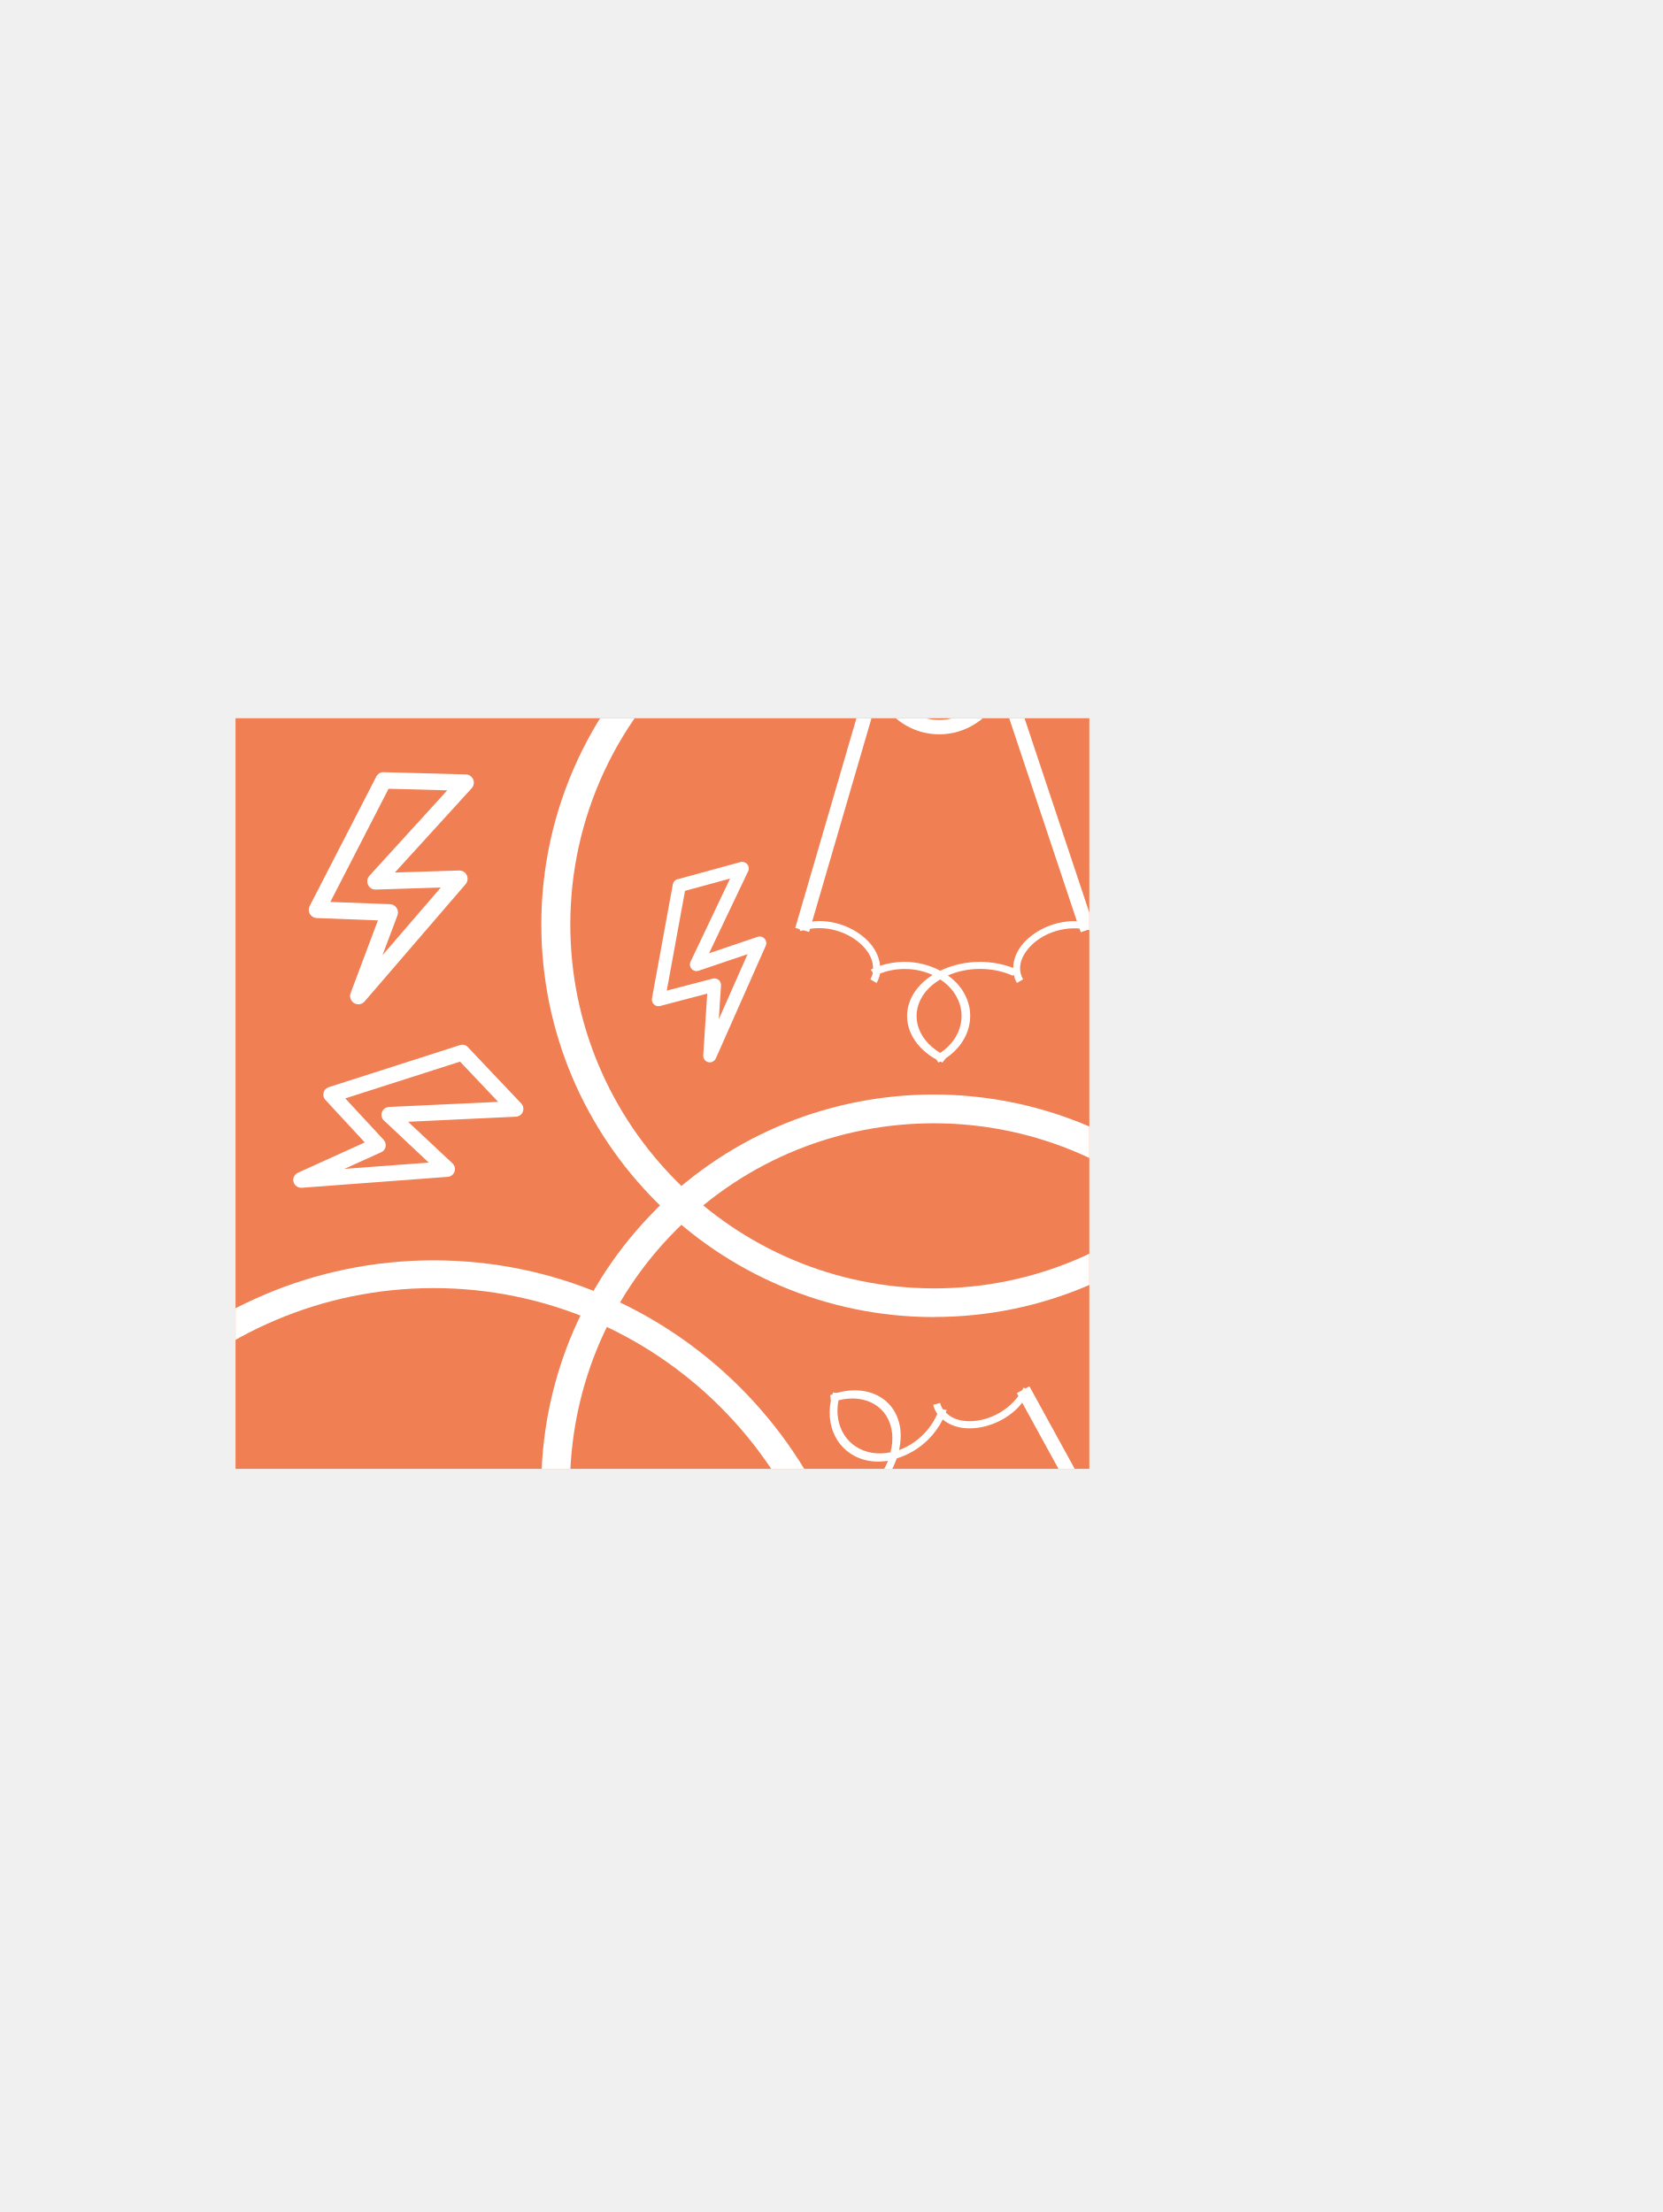
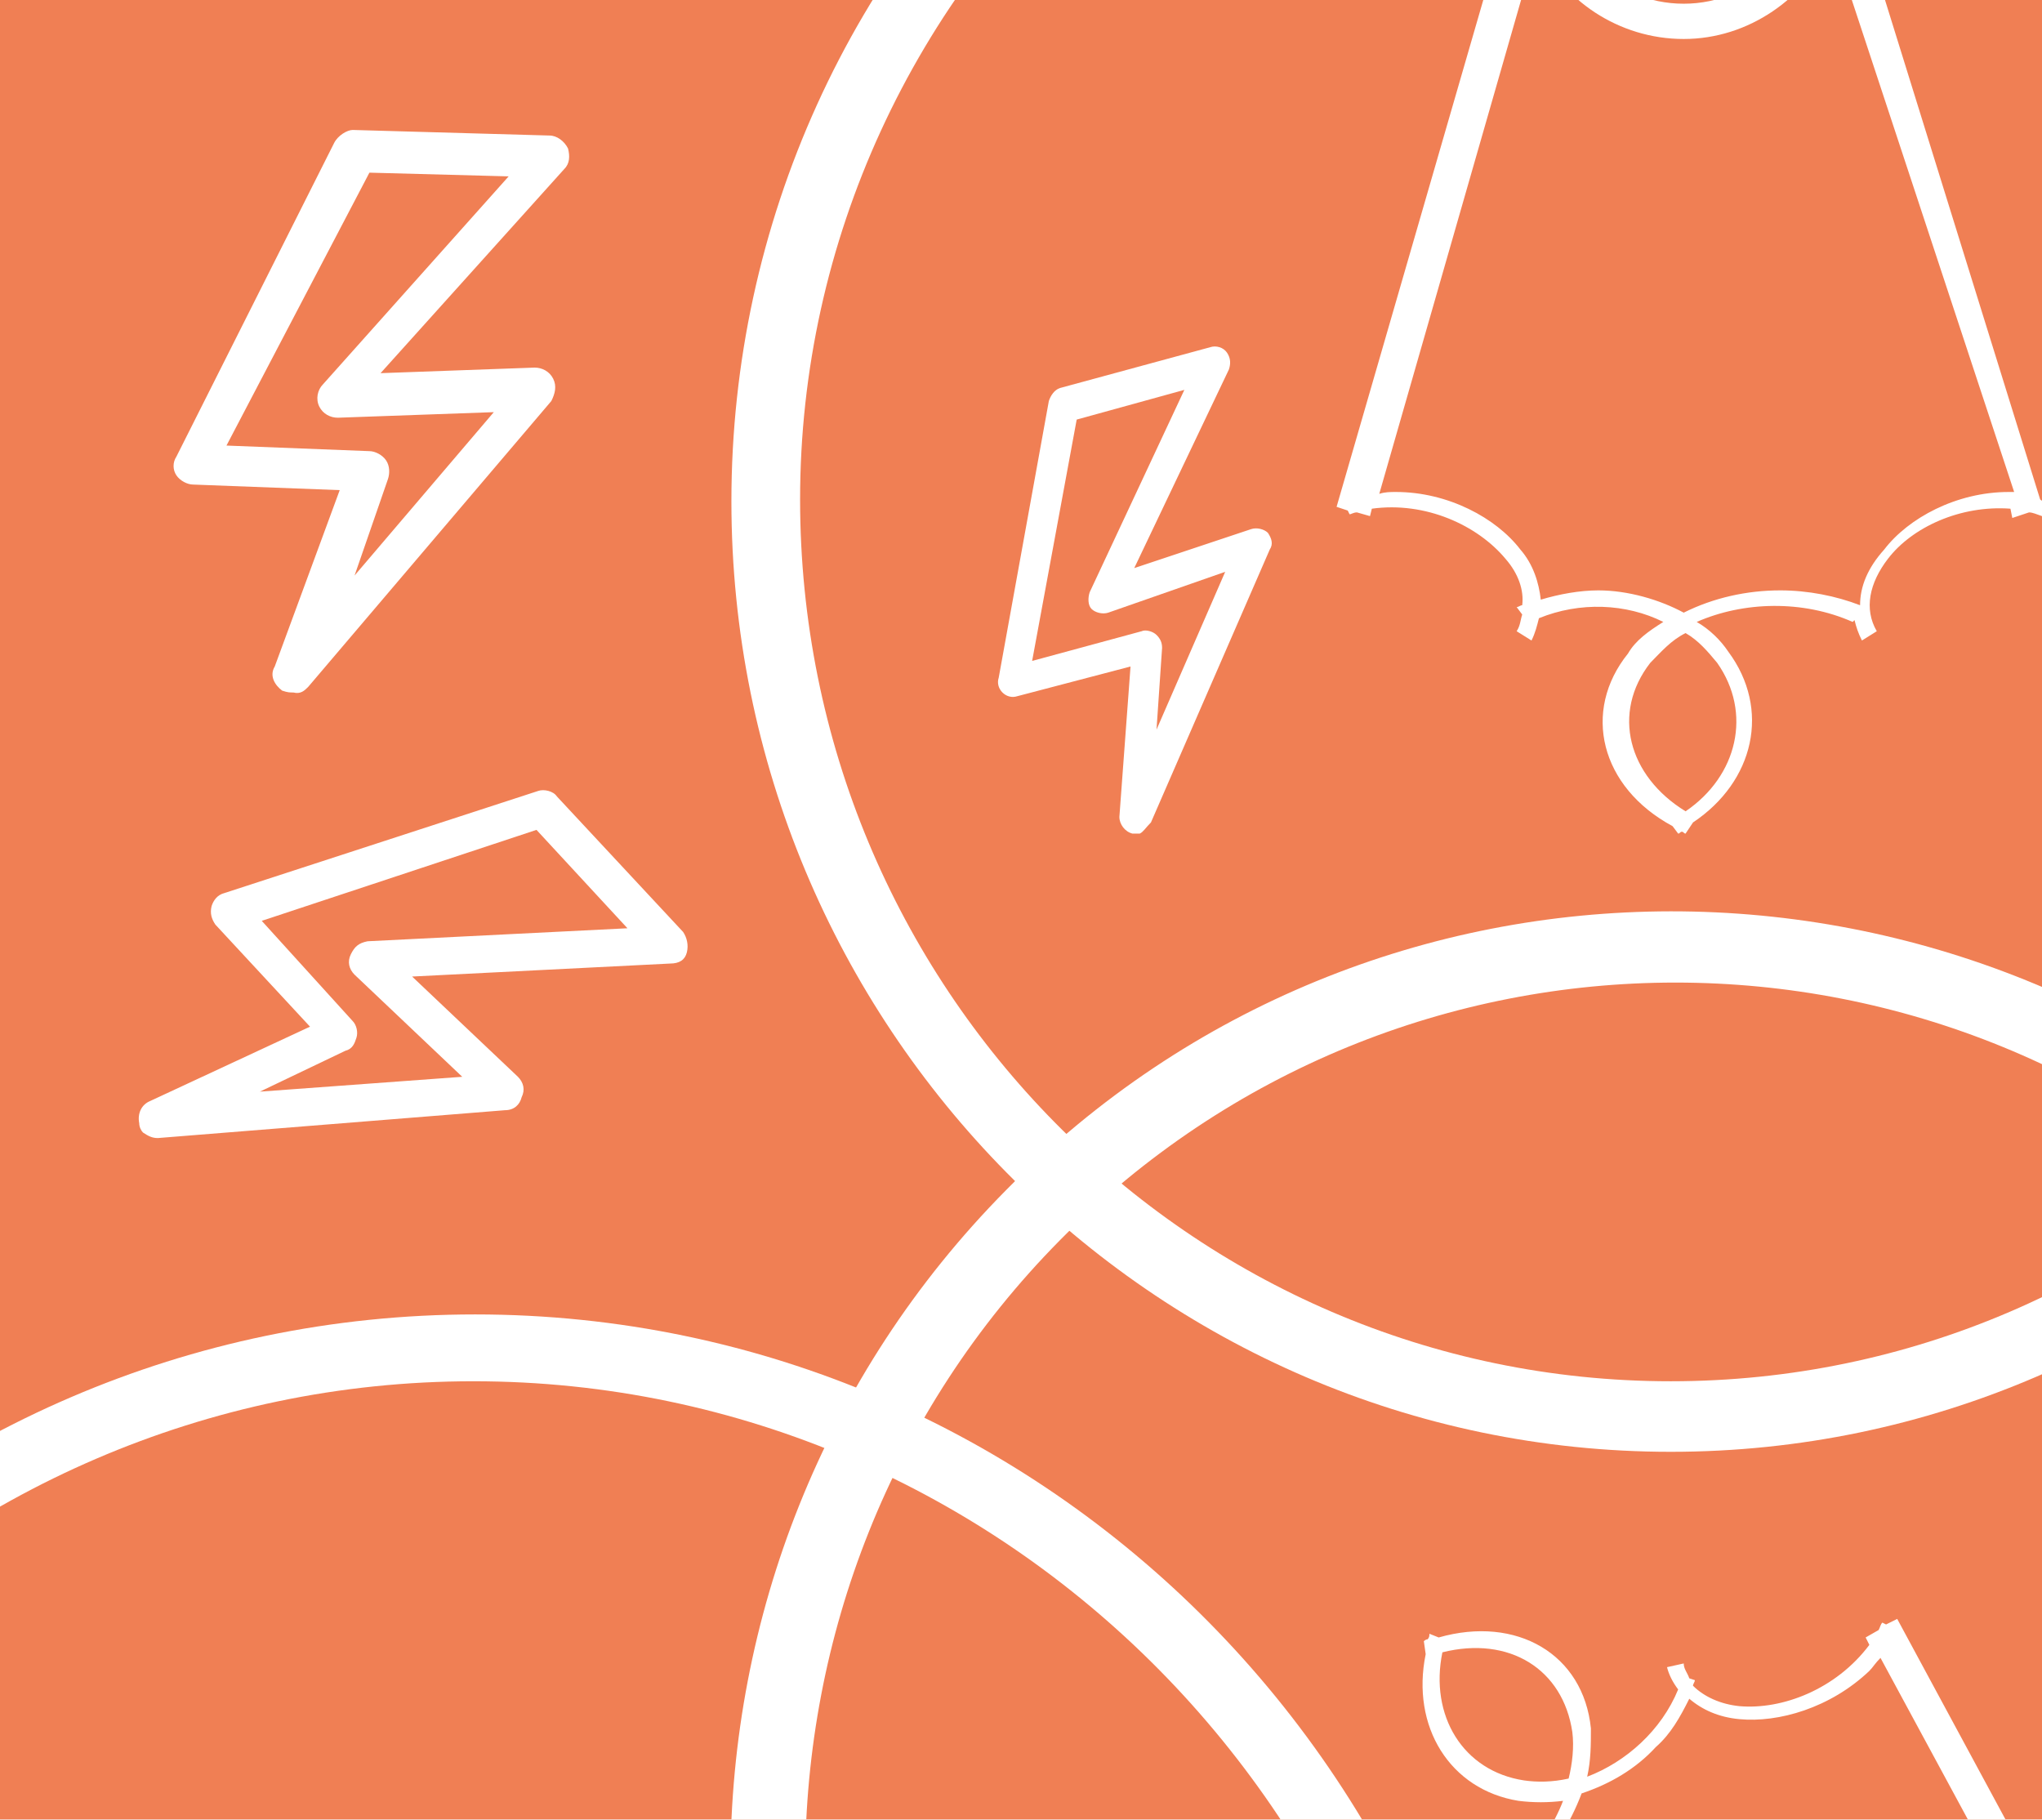
- <svg xmlns="http://www.w3.org/2000/svg" id="uuid-f81281f0-43ab-4d96-9066-b35dca8a0ba1" width="179.59" height="238.99" viewBox="0 0 179.59 238.99">
-   <defs>
-     <style>.uuid-82b970e8-a72e-4917-8696-35a49f5aacb1{fill:#f07f54;}.uuid-b18a13cc-9793-4372-9222-f4c99db59e12{clip-path:url(#uuid-36927927-35fc-49a8-9452-c4fdea5b3a42);}.uuid-045695bb-651e-426f-b79a-1b77694db1eb{fill:#fff;}.uuid-6f8ca76d-a56a-40c2-b17d-1693f842bf69{fill:none;}</style>
-     <clipPath id="uuid-36927927-35fc-49a8-9452-c4fdea5b3a42">
-       <rect class="uuid-6f8ca76d-a56a-40c2-b17d-1693f842bf69" x="25.44" y="77.6" width="92.22" height="81.1" />
-     </clipPath>
-   </defs>
+ <svg xmlns="http://www.w3.org/2000/svg" xmlns:xlink="http://www.w3.org/1999/xlink" version="1.1" id="uuid-f81281f0-43ab-4d96-9066-b35dca8a0ba1" x="0px" y="0px" viewBox="0 0 110 98" style="enable-background:new 0 0 110 98;" xml:space="preserve">
+   <style type="text/css">
+ 	.st0{fill:#F07F54;}
+ 	.st1{clip-path:url(#SVGID_00000086676030427336440000000015506261287958081686_);}
+ 	.st2{fill:#FFFFFF;}
+ </style>
  <g id="uuid-1d09a8fa-2c60-4e2e-ab9a-8302258befea">
-     <rect class="uuid-82b970e8-a72e-4917-8696-35a49f5aacb1" x="25.44" y="77.6" width="92.22" height="81.1" />
-     <g class="uuid-b18a13cc-9793-4372-9222-f4c99db59e12">
-       <path class="uuid-045695bb-651e-426f-b79a-1b77694db1eb" d="M38.7,108.5c-.16,0-.31-.04-.45-.12-.37-.22-.53-.68-.38-1.08l2.95-7.86-6.61-.25c-.31-.01-.58-.18-.74-.44-.15-.26-.16-.59-.02-.86l7.19-13.98c.16-.3,.47-.51,.82-.48l8.85,.24c.35,0,.66,.22,.8,.54,.14,.32,.07,.69-.16,.95l-8.3,9.11,6.94-.22c.37,0,.68,.19,.83,.51,.15,.32,.1,.7-.13,.97l-10.91,12.67c-.17,.2-.42,.31-.68,.31Zm-3.02-11.05l6.45,.24c.29,.01,.55,.16,.71,.4,.16,.24,.19,.54,.09,.81l-1.62,4.31,6.3-7.32-7.02,.22c-.37,.02-.69-.19-.84-.52-.15-.33-.09-.71,.15-.97l8.41-9.23-6.34-.17-6.29,12.23Z" />
-       <path class="uuid-045695bb-651e-426f-b79a-1b77694db1eb" d="M76.88,114.75c-.12,.04-.25,.04-.38,.01-.33-.08-.56-.39-.54-.74l.43-6.67-5.09,1.34c-.24,.06-.49,0-.66-.17-.18-.16-.26-.41-.22-.65l2.25-12.31c.05-.27,.24-.5,.51-.56l6.8-1.86c.27-.07,.55,.02,.73,.23,.18,.21,.22,.51,.1,.76l-4.22,8.86,5.24-1.77c.28-.09,.56-.01,.75,.19,.19,.21,.24,.51,.13,.77l-5.39,12.17c-.09,.2-.25,.33-.44,.39Zm-4.86-7.72l4.97-1.3c.22-.06,.46,0,.63,.14,.18,.15,.27,.37,.26,.59l-.24,3.66,3.11-7.03-5.29,1.79c-.28,.1-.57,.01-.76-.2-.19-.21-.23-.52-.11-.78l4.27-8.98-4.87,1.33-1.97,10.77Z" />
-       <path class="uuid-045695bb-651e-426f-b79a-1b77694db1eb" d="M31.92,128.08c-.1-.1-.18-.24-.22-.39-.1-.4,.1-.81,.47-.98l7.23-3.28-4.25-4.59c-.2-.21-.27-.51-.2-.79,.07-.28,.28-.5,.56-.59l14.16-4.54c.31-.1,.66-.03,.87,.22l5.76,6.08c.23,.24,.29,.59,.17,.9-.12,.31-.41,.51-.74,.53l-11.65,.55,4.79,4.49c.25,.25,.33,.58,.22,.9-.11,.32-.4,.54-.73,.56l-15.77,1.18c-.25,.02-.49-.08-.66-.25Zm5.37-9.41l4.15,4.48c.18,.2,.26,.47,.21,.74-.05,.27-.23,.49-.48,.6l-3.97,1.8,9.11-.68-4.84-4.55c-.26-.23-.33-.59-.21-.91s.41-.53,.75-.55l11.8-.55-4.12-4.35-12.39,3.97Z" />
-       <path class="uuid-045695bb-651e-426f-b79a-1b77694db1eb" d="M100.89,142.29c23.39,0,42.41-19.03,42.41-42.42,0-12.4-5.43-24.14-14.89-32.22-2.57-2.2-5.23-6.56-5.23-10.06v-9.19h4.06V26.99c0-8.05-3.47-15.26-8.94-20.21C115.81,2.85,109.19,.13,101.16,.01c-.09,0-.18-.01-.27-.01-.03,0-.06,0-.09,0-.06,0-.12,0-.18,0-8.96,0-16.25,3.23-18.21,7.79-2.28,2.3-4.14,5.04-5.49,8.06l-.69-.08-.17,1.54,.25,.03c-1.13,3-1.77,6.24-1.77,9.65v21.42h4.06v9.19c0,3.5-2.66,7.86-5.24,10.06-9.46,8.08-14.89,19.82-14.89,32.22,0,23.39,19.03,42.42,42.42,42.42Zm-.36-139.57c6.19,0,11.21,1.51,11.46,3.4h-22.92c.25-1.89,5.28-3.4,11.46-3.4Zm-17.29,8.76h35.29c2.27,2.72,3.94,5.96,4.84,9.53l-43.21-4.79c.84-1.71,1.88-3.3,3.08-4.74Zm-3.77,6.22l44.26,4.91c.26,1.43,.41,2.89,.41,4.39v3.38l-46.42-5.15c.19-2.65,.78-5.19,1.75-7.53Zm-1.83,9.3c0-.07,0-.15,0-.22l46.36,5.14,.14-1.26v9l-46.51-5.16v-7.5Zm0,18.32v-9.26l46.37,5.14,.14-1.26v5.38h-46.51Zm31.8,59.26c-1.14-.44-2.37-.66-3.58-.66-1.53,0-3.02,.34-4.3,.96-1.16-.62-2.5-.96-3.88-.96-.88,0-1.77,.14-2.62,.43-.07-.76-.37-1.54-.95-2.27-1.15-1.44-3.29-2.57-5.66-2.57-.24,0-.49,.03-.73,.06l7.14-24.47c1.16,2.5,3.67,4.24,6.6,4.24s5.54-1.8,6.67-4.37l8.19,24.57c-.09,0-.18-.02-.27-.02-2.37,0-4.5,1.14-5.66,2.57-.64,.8-.94,1.67-.95,2.5Zm-6.46,2.57c1.61,2.21,.95,5.03-1.42,6.61-2.63-1.57-3.37-4.4-1.58-6.61,.43-.53,.97-.97,1.58-1.33,.55,.36,1.04,.81,1.42,1.33Zm-7.27-35.11v-23.63h11.48v23.63c0,3.17-2.58,5.74-5.74,5.74s-5.74-2.57-5.74-5.74Zm-20.33-2.03c3.14-2.68,6.32-7.81,6.32-12.41v-9.19h12.46v23.52l-8.26,28.32,.47,.14,.07,.2c.11-.04,.23-.05,.35-.08l.6,.18,.1-.34c2.49-.37,4.84,.74,6.02,2.21,.56,.69,.8,1.41,.79,2.09-.09,.04-.18,.07-.26,.11l.24,.33c-.05,.25-.14,.49-.27,.72l.67,.39c.19-.32,.31-.66,.37-1.01,1.85-.73,3.97-.64,5.68,.15-.62,.39-1.18,.86-1.62,1.41-2.11,2.6-1.18,5.94,2.02,7.72l.24,.33c.07-.03,.13-.07,.2-.11,.08,.04,.14,.08,.22,.11l.38-.47c2.7-1.81,3.46-5.05,1.61-7.58-.38-.53-.86-.98-1.4-1.36,2.1-.92,4.79-.97,7.02,.03l.1-.12c.07,.31,.17,.62,.34,.9l.67-.39c-.57-.97-.39-2.15,.5-3.25,1.11-1.39,3.26-2.43,5.59-2.24l.13,.4,.77-.26c.19,.04,.39,.07,.58,.14l.12-.37h0s.12-.37,.12-.37c-.09-.03-.17-.04-.26-.06l-9.29-27.88v-23.5h11.35v9.19c0,4.61,3.18,9.73,6.32,12.41,8.78,7.49,13.8,18.37,13.8,29.86,0,21.68-17.64,39.32-39.32,39.32s-39.32-17.64-39.32-39.32c0-11.49,5.03-22.38,13.8-29.86Z" />
+     <rect class="st0" width="110" height="98" />
+     <g>
      <g>
-         <path class="uuid-045695bb-651e-426f-b79a-1b77694db1eb" d="M70.87,130.66c-16.54,16.54-16.54,43.45,0,59.98,8.77,8.77,20.91,13.23,33.31,12.25,3.37-.27,8.34,.94,10.81,3.41l6.5,6.5-2.87,2.87,15.14,15.14c5.69,5.69,13.25,8.33,20.61,7.97,4.54,1.02,11.13-1.73,16.9-7.33,.06-.06,.14-.12,.2-.18,.02-.02,.04-.05,.06-.07,.04-.04,.09-.08,.13-.12,6.34-6.34,9.2-13.77,7.37-18.39-.02-3.24-.63-6.49-1.82-9.58l.54-.43-.97-1.21-.2,.16c-1.32-2.92-3.16-5.67-5.57-8.07l-15.14-15.14-2.87,2.87-6.5-6.5c-2.47-2.47-3.68-7.44-3.41-10.82,.98-12.4-3.49-24.54-12.25-33.31-16.54-16.54-43.45-16.54-59.99,0Zm98.95,98.44c-4.37,4.37-9,6.86-10.51,5.7l16.21-16.21c1.16,1.51-1.33,6.14-5.7,10.51Zm6.03-18.42l-24.96,24.96c-3.53-.32-7-1.43-10.16-3.32l33.94-27.17c.61,1.81,1.01,3.66,1.18,5.53Zm-1.73-7.07l-34.77,27.83c-1.19-.82-2.33-1.75-3.4-2.81l-2.39-2.39,36.46-29.18c1.74,2.01,3.12,4.22,4.09,6.56Zm-5.28-7.87c.05,.05,.1,.11,.15,.16l-36.41,29.15,.79,.99-6.36-6.36,36.53-29.24,5.3,5.3Zm-12.96-12.96l6.55,6.55-36.42,29.15,.79,.99-3.81-3.81,32.89-32.89Zm-64.39-19.42c1.12-.5,2.14-1.21,3-2.07,1.08-1.08,1.9-2.38,2.37-3.72,1.26-.38,2.45-1.09,3.42-2.06,.62-.62,1.15-1.35,1.55-2.15,.59,.49,1.35,.83,2.28,.93,1.83,.2,4.15-.51,5.82-2.18,.17-.17,.32-.37,.48-.56l12.26,22.35c-2.58-.95-5.59-.4-7.66,1.67s-2.64,5.19-1.63,7.81l-23.16-11.58c.07-.06,.14-.11,.2-.18,1.67-1.67,2.38-3.99,2.18-5.82-.11-1.02-.52-1.84-1.1-2.44Zm2.75-6.39c-2.7-.42-4.23-2.89-3.67-5.68,2.97-.75,5.49,.73,5.79,3.56,.07,.68,0,1.37-.17,2.06-.65,.13-1.3,.16-1.95,.06Zm29.96,19.69l16.71,16.71-8.12,8.12-16.71-16.71c-2.24-2.24-2.24-5.88,0-8.12,2.24-2.24,5.88-2.24,8.12,0Zm15.81-12.94c-.33,4.12,1.05,9.99,4.31,13.25l6.5,6.5-8.81,8.81-16.63-16.63-14.19-25.87-.43,.24-.19-.1c-.05,.11-.13,.2-.19,.3l-.55,.3,.17,.31c-1.5,2.02-3.94,2.9-5.82,2.69-.88-.09-1.56-.43-2.03-.92,.03-.09,.08-.17,.11-.26l-.4-.06c-.14-.21-.25-.44-.32-.7l-.75,.2c.09,.36,.25,.68,.45,.98-.79,1.83-2.35,3.26-4.13,3.91,.16-.72,.22-1.44,.15-2.14-.35-3.33-3.37-5.03-6.89-4.03l-.4-.06c-.02,.07-.04,.15-.06,.22-.08,.03-.16,.05-.23,.08l.06,.61c-.63,3.19,1.12,6.01,4.22,6.5,.64,.1,1.3,.08,1.95-.02-.84,2.13-2.7,4.08-4.98,4.94v.15c-.25-.17-.54-.31-.86-.4l-.2,.75c1.09,.28,1.79,1.25,1.95,2.65,.19,1.77-.59,4.03-2.36,5.54l-.37-.19-.36,.73c-.17,.11-.32,.22-.51,.31l.18,.34h0s.18,.34,.18,.34c.08-.04,.15-.1,.23-.14l26.29,13.14,16.62,16.62-8.03,8.03-6.5-6.5c-3.26-3.26-9.13-4.63-13.25-4.31-11.5,.91-22.75-3.23-30.88-11.36-15.33-15.33-15.33-40.28,0-55.61,15.33-15.33,40.28-15.33,55.61,0,8.13,8.13,12.26,19.38,11.36,30.88Z" />
-         <path class="uuid-045695bb-651e-426f-b79a-1b77694db1eb" d="M46.84,229.85c-25.83,0-46.84-21.01-46.84-46.84s21.01-46.84,46.84-46.84,46.84,21.01,46.84,46.84-21.01,46.84-46.84,46.84Zm0-90.68c-24.17,0-43.84,19.67-43.84,43.84s19.67,43.84,43.84,43.84,43.84-19.67,43.84-43.84-19.67-43.84-43.84-43.84Z" />
+         <defs>
+           <rect id="SVGID_1_" width="110" height="98" />
+         </defs>
+         <clipPath id="SVGID_00000079488481958520623580000013965268069213069728_">
+           <use xlink:href="#SVGID_1_" style="overflow:visible;" />
+         </clipPath>
+         <g style="clip-path:url(#SVGID_00000079488481958520623580000013965268069213069728_);">
+           <path class="st2" d="M15.8,37.3c-0.2,0-0.3,0-0.6-0.1c-0.4-0.3-0.7-0.8-0.4-1.3l3.5-9.5l-7.9-0.3c-0.3,0-0.7-0.2-0.9-0.5      c-0.2-0.3-0.2-0.7,0-1l8.5-16.9c0.2-0.4,0.7-0.7,1-0.7l10.6,0.3c0.4,0,0.8,0.3,1,0.7c0.1,0.4,0.1,0.8-0.2,1.1l-9.9,11l8.3-0.3      c0.4,0,0.8,0.2,1,0.6c0.2,0.4,0.1,0.8-0.1,1.2L16.6,37C16.4,37.2,16.2,37.4,15.8,37.3L15.8,37.3z M12.2,24l7.7,0.3      c0.3,0,0.7,0.2,0.9,0.5s0.2,0.7,0.1,1L19.1,31l7.5-8.8l-8.4,0.3c-0.4,0-0.8-0.2-1-0.6c-0.2-0.4-0.1-0.9,0.2-1.2l10-11.2      l-7.5-0.2L12.2,24z" />
+           <path class="st2" d="M61.4,44.9c-0.1,0-0.3,0-0.4,0c-0.4-0.1-0.7-0.5-0.7-0.9l0.6-8.1l-6.1,1.6c-0.3,0.1-0.6,0-0.8-0.2      c-0.2-0.2-0.3-0.5-0.2-0.8l2.7-14.9c0.1-0.3,0.3-0.6,0.6-0.7l8.1-2.2c0.3-0.1,0.7,0,0.9,0.3c0.2,0.3,0.2,0.6,0.1,0.9l-5.1,10.7      l6.3-2.1c0.3-0.1,0.7,0,0.9,0.2c0.2,0.3,0.3,0.6,0.1,0.9L62,44.3C61.7,44.6,61.6,44.8,61.4,44.9L61.4,44.9z M55.6,35.6l5.9-1.6      c0.2-0.1,0.6,0,0.8,0.2s0.3,0.4,0.3,0.7l-0.3,4.4l3.7-8.5L59.7,33c-0.3,0.1-0.7,0-0.9-0.2c-0.2-0.2-0.2-0.6-0.1-0.9L63.8,21      l-5.8,1.6L55.6,35.6L55.6,35.6z" />
+           <path class="st2" d="M7.7,61c-0.1-0.1-0.2-0.3-0.2-0.5c-0.1-0.5,0.1-1,0.6-1.2l8.6-4l-5.1-5.5c-0.2-0.3-0.3-0.6-0.2-1      c0.1-0.3,0.3-0.6,0.7-0.7L29,42.6c0.3-0.1,0.8,0,1,0.3l6.8,7.3c0.2,0.3,0.3,0.7,0.2,1.1c-0.1,0.4-0.4,0.6-0.9,0.6l-13.9,0.7      l5.7,5.4c0.3,0.3,0.4,0.7,0.2,1.1c-0.1,0.4-0.4,0.7-0.9,0.7L8.5,61.3C8.2,61.3,8,61.2,7.7,61L7.7,61z M14.1,49.6l4.9,5.4      c0.2,0.2,0.3,0.6,0.2,0.9s-0.2,0.6-0.6,0.7L14,58.8L24.9,58l-5.8-5.5c-0.3-0.3-0.4-0.7-0.2-1.1c0.2-0.4,0.4-0.6,0.9-0.7l14-0.7      l-4.9-5.3L14.1,49.6L14.1,49.6z" />
+           <path class="st2" d="M90,78.2c27.9,0,50.6-23,50.6-51.3c0-15-6.5-29.2-17.7-38.9c-3-2.7-6.3-7.9-6.3-12.2v-11.1h4.8v-25.9      c0-9.7-4.2-18.4-10.7-24.4c-2.9-4.7-10.9-8-20.4-8.2c-0.1,0-0.2,0-0.3,0h-0.1c-0.1,0-0.1,0-0.2,0c-10.7,0-19.4,3.9-21.8,9.4      c-2.7,2.8-4.9,6.1-6.5,9.7l-0.8,0l-0.2,1.9h0.3c-1.3,3.6-2.1,7.5-2.1,11.7v25.9h4.8v11.1c0,4.2-3.1,9.5-6.3,12.2      C45.8-2.1,39.4,12.1,39.4,27C39.4,55.2,62.1,78.2,90,78.2L90,78.2z M89.6-90.5c7.4,0,13.4,1.8,13.7,4.1H75.9      C76.2-88.7,82.2-90.5,89.6-90.5z M68.9-79.9H111c2.7,3.3,4.7,7.2,5.7,11.5l-51.5-5.8C66.2-76.2,67.5-78.2,68.9-79.9z M64.4-72.4      l52.8,5.9c0.3,1.7,0.4,3.5,0.4,5.3v4.1l-55.3-6.2C62.6-66.5,63.3-69.6,64.4-72.4z M62.3-61.1c0-0.1,0-0.2,0-0.3l55.3,6.2      l0.1-1.5v10.9L62.3-52V-61.1L62.3-61.1z M62.3-39v-11.2l55.3,6.2l0.1-1.5v6.5H62.3z M100.2,32.6c-1.3-0.5-2.8-0.8-4.3-0.8      c-1.8,0-3.6,0.4-5.2,1.2c-1.3-0.7-3-1.2-4.6-1.2c-1,0-2.1,0.2-3.1,0.5c-0.1-0.9-0.4-1.9-1.1-2.7c-1.3-1.7-3.9-3.1-6.7-3.1      c-0.3,0-0.6,0-0.9,0.1L82.8-3c1.3,3,4.4,5.1,7.9,5.1c3.5,0,6.6-2.2,8-5.3l9.8,29.7c-0.1,0-0.2,0-0.3,0c-2.8,0-5.4,1.4-6.7,3.1      C100.6,30.6,100.2,31.6,100.2,32.6L100.2,32.6z M92.5,35.7c1.9,2.7,1.1,6.1-1.7,8c-3.1-1.9-4-5.3-1.9-8c0.6-0.6,1.1-1.2,1.9-1.6      C91.5,34.5,92,35.1,92.5,35.7z M83.8-6.7v-28.6h13.7v28.6c0,3.8-3,6.9-6.8,6.9C86.9,0.2,83.8-2.9,83.8-6.7z M59.6-9.2      c3.7-3.2,7.5-9.4,7.5-15v-11.1h14.8v28.4l-9.9,34.2l0.6,0.2l0.1,0.2c0.1,0,0.2-0.1,0.4-0.1l0.7,0.2l0.1-0.4      c2.9-0.4,5.7,0.9,7.2,2.7c0.7,0.8,1,1.7,0.9,2.5c-0.1,0-0.2,0.1-0.3,0.1l0.3,0.4c-0.1,0.3-0.1,0.6-0.3,0.9l0.8,0.5      c0.2-0.4,0.3-0.8,0.4-1.2c2.2-0.9,4.7-0.8,6.7,0.2c-0.8,0.5-1.5,1-1.9,1.7c-2.5,3.1-1.5,7.2,2.4,9.3l0.3,0.4      c0.1,0,0.1-0.1,0.2-0.1s0.1,0.1,0.2,0.1l0.4-0.6c3.3-2.2,4.2-6.1,1.9-9.2c-0.4-0.6-1-1.2-1.7-1.6c2.5-1.1,5.7-1.2,8.4,0l0.1-0.1      c0.1,0.4,0.2,0.7,0.4,1.1l0.8-0.5c-0.7-1.2-0.4-2.6,0.6-3.9c1.3-1.7,3.9-2.9,6.6-2.7l0.1,0.5l0.9-0.3c0.2,0,0.4,0.1,0.7,0.2      l0.1-0.4l0,0l0.1-0.4c-0.1,0-0.2,0-0.3-0.1L99.4-6.9v-28.4H113v11.1c0,5.6,3.8,11.8,7.5,15C131-0.1,136.9,13,136.9,26.9      c0,26.2-21,47.5-46.9,47.5S43.1,53.1,43.1,26.9C43.1,13,49.2-0.1,59.6-9.2L59.6-9.2z" />
+           <g>
+             <path class="st2" d="M54.2,64.1c-19.8,20-19.8,52.5,0,72.5c10.4,10.6,24.9,16,39.7,14.8c4-0.3,10,1.1,12.9,4.1l7.7,7.9       l-3.4,3.5l18.1,18.3c6.7,6.9,15.8,10.1,24.6,9.6c5.4,1.2,13.2-2.1,20.2-8.9c0.1-0.1,0.1-0.1,0.2-0.2c0,0,0-0.1,0.1-0.1l0.1-0.1       c7.5-7.7,11-16.6,8.8-22.2c0-3.9-0.8-7.8-2.1-11.6l0.7-0.5l-1.1-1.5l-0.2,0.2c-1.6-3.5-3.8-6.9-6.6-9.8l-18.1-18.3l-3.4,3.5       l-7.7-7.9c-2.9-3-4.4-9-4-13.1c1.1-15-4.2-29.7-14.6-40.3C106,44.1,73.9,44.1,54.2,64.1L54.2,64.1z M172.2,183.1       c-5.2,5.3-10.8,8.3-12.6,6.9l19.3-19.6C180.4,172.2,177.5,177.8,172.2,183.1L172.2,183.1z M179.4,160.8L149.6,191       c-4.3-0.4-8.3-1.7-12.1-4l40.5-32.8C178.7,156.3,179.3,158.6,179.4,160.8z M177.3,152.3l-41.5,33.6c-1.5-1-2.8-2.1-4-3.4       l-2.8-2.9l43.4-35.3C174.5,146.8,176.2,149.5,177.3,152.3L177.3,152.3z M171.1,142.8c0.1,0.1,0.1,0.1,0.2,0.2l-43.4,35.2       l0.9,1.2l-7.6-7.7l43.6-35.3L171.1,142.8L171.1,142.8z M155.6,127.1l7.9,7.9L120,170.2l0.9,1.2l-4.5-4.6L155.6,127.1       L155.6,127.1z M78.8,103.6c1.3-0.6,2.6-1.5,3.6-2.5c1.2-1.3,2.2-2.9,2.8-4.5c1.5-0.5,2.9-1.3,4-2.5c0.8-0.7,1.3-1.6,1.8-2.6       c0.7,0.6,1.6,1,2.7,1.1c2.1,0.2,4.9-0.6,7-2.6c0.2-0.2,0.3-0.4,0.6-0.7l14.6,27c-3-1.1-6.6-0.5-9.1,2s-3.1,6.3-1.9,9.4       l-27.6-14c0.1-0.1,0.1-0.1,0.2-0.2c2-2,2.8-4.8,2.6-7C80,105.3,79.5,104.4,78.8,103.6L78.8,103.6z M82.1,95.9       c-3.3-0.5-5.1-3.5-4.4-6.9c3.6-0.9,6.5,0.9,7,4.3c0.1,0.8,0,1.7-0.2,2.5C83.6,96,82.8,96,82.1,95.9z M117.7,119.7l20,20.2       l-9.7,9.8l-20-20.2c-2.7-2.7-2.7-7.1,0-9.8C110.8,117,115.2,117,117.7,119.7z M136.7,104.1c-0.4,5,1.2,12.1,5.2,16l7.7,7.9       l-10.6,10.6l-19.9-20.1l-16.9-31.3l-0.6,0.3l-0.2-0.1c-0.1,0.1-0.1,0.2-0.2,0.4l-0.7,0.4l0.2,0.4c-1.8,2.4-4.7,3.5-7,3.3       c-1-0.1-1.9-0.5-2.5-1.1c0-0.1,0.1-0.2,0.1-0.3L91,90.4c-0.1-0.3-0.3-0.5-0.3-0.8l-0.9,0.2c0.1,0.4,0.3,0.8,0.6,1.2       c-0.9,2.2-2.8,3.9-4.9,4.7c0.2-0.9,0.2-1.7,0.2-2.6c-0.4-4-4-6.1-8.2-4.9L77,88c0,0.1,0,0.2-0.1,0.3c-0.1,0-0.2,0.1-0.2,0.1       l0.1,0.7C76,93,78.1,96.4,81.8,97c0.8,0.1,1.6,0.1,2.4,0c-1,2.6-3.3,4.9-5.9,6v0.2c-0.3-0.2-0.7-0.4-1-0.5l-0.2,0.9       c1.3,0.3,2.1,1.5,2.4,3.2c0.2,2.1-0.7,4.9-2.8,6.7l-0.4-0.2l-0.4,0.9c-0.2,0.1-0.3,0.3-0.6,0.4l0.2,0.4l0,0l0.2,0.4       c0.1,0,0.2-0.1,0.2-0.2L107,131l19.9,20.1l-9.5,9.7l-7.7-7.9c-3.9-3.9-10.9-5.6-15.8-5.2c-13.7,1.1-27.2-3.9-36.8-13.7       c-18.3-18.5-18.3-48.7,0-67.2s48-18.5,66.3,0C132.8,76.6,137.7,90.2,136.7,104.1L136.7,104.1z" />
+             <path class="st2" d="M25.5,184c-30.8,0-55.8-25.4-55.8-56.6s25-56.6,55.9-56.6s55.9,25.4,55.9,56.6S56.3,184,25.5,184z        M25.5,74.4c-28.8,0-52.3,23.8-52.3,53s23.5,53,52.3,53s52.3-23.8,52.3-53S54.3,74.4,25.5,74.4z" />
+           </g>
+         </g>
      </g>
    </g>
  </g>
</svg>
